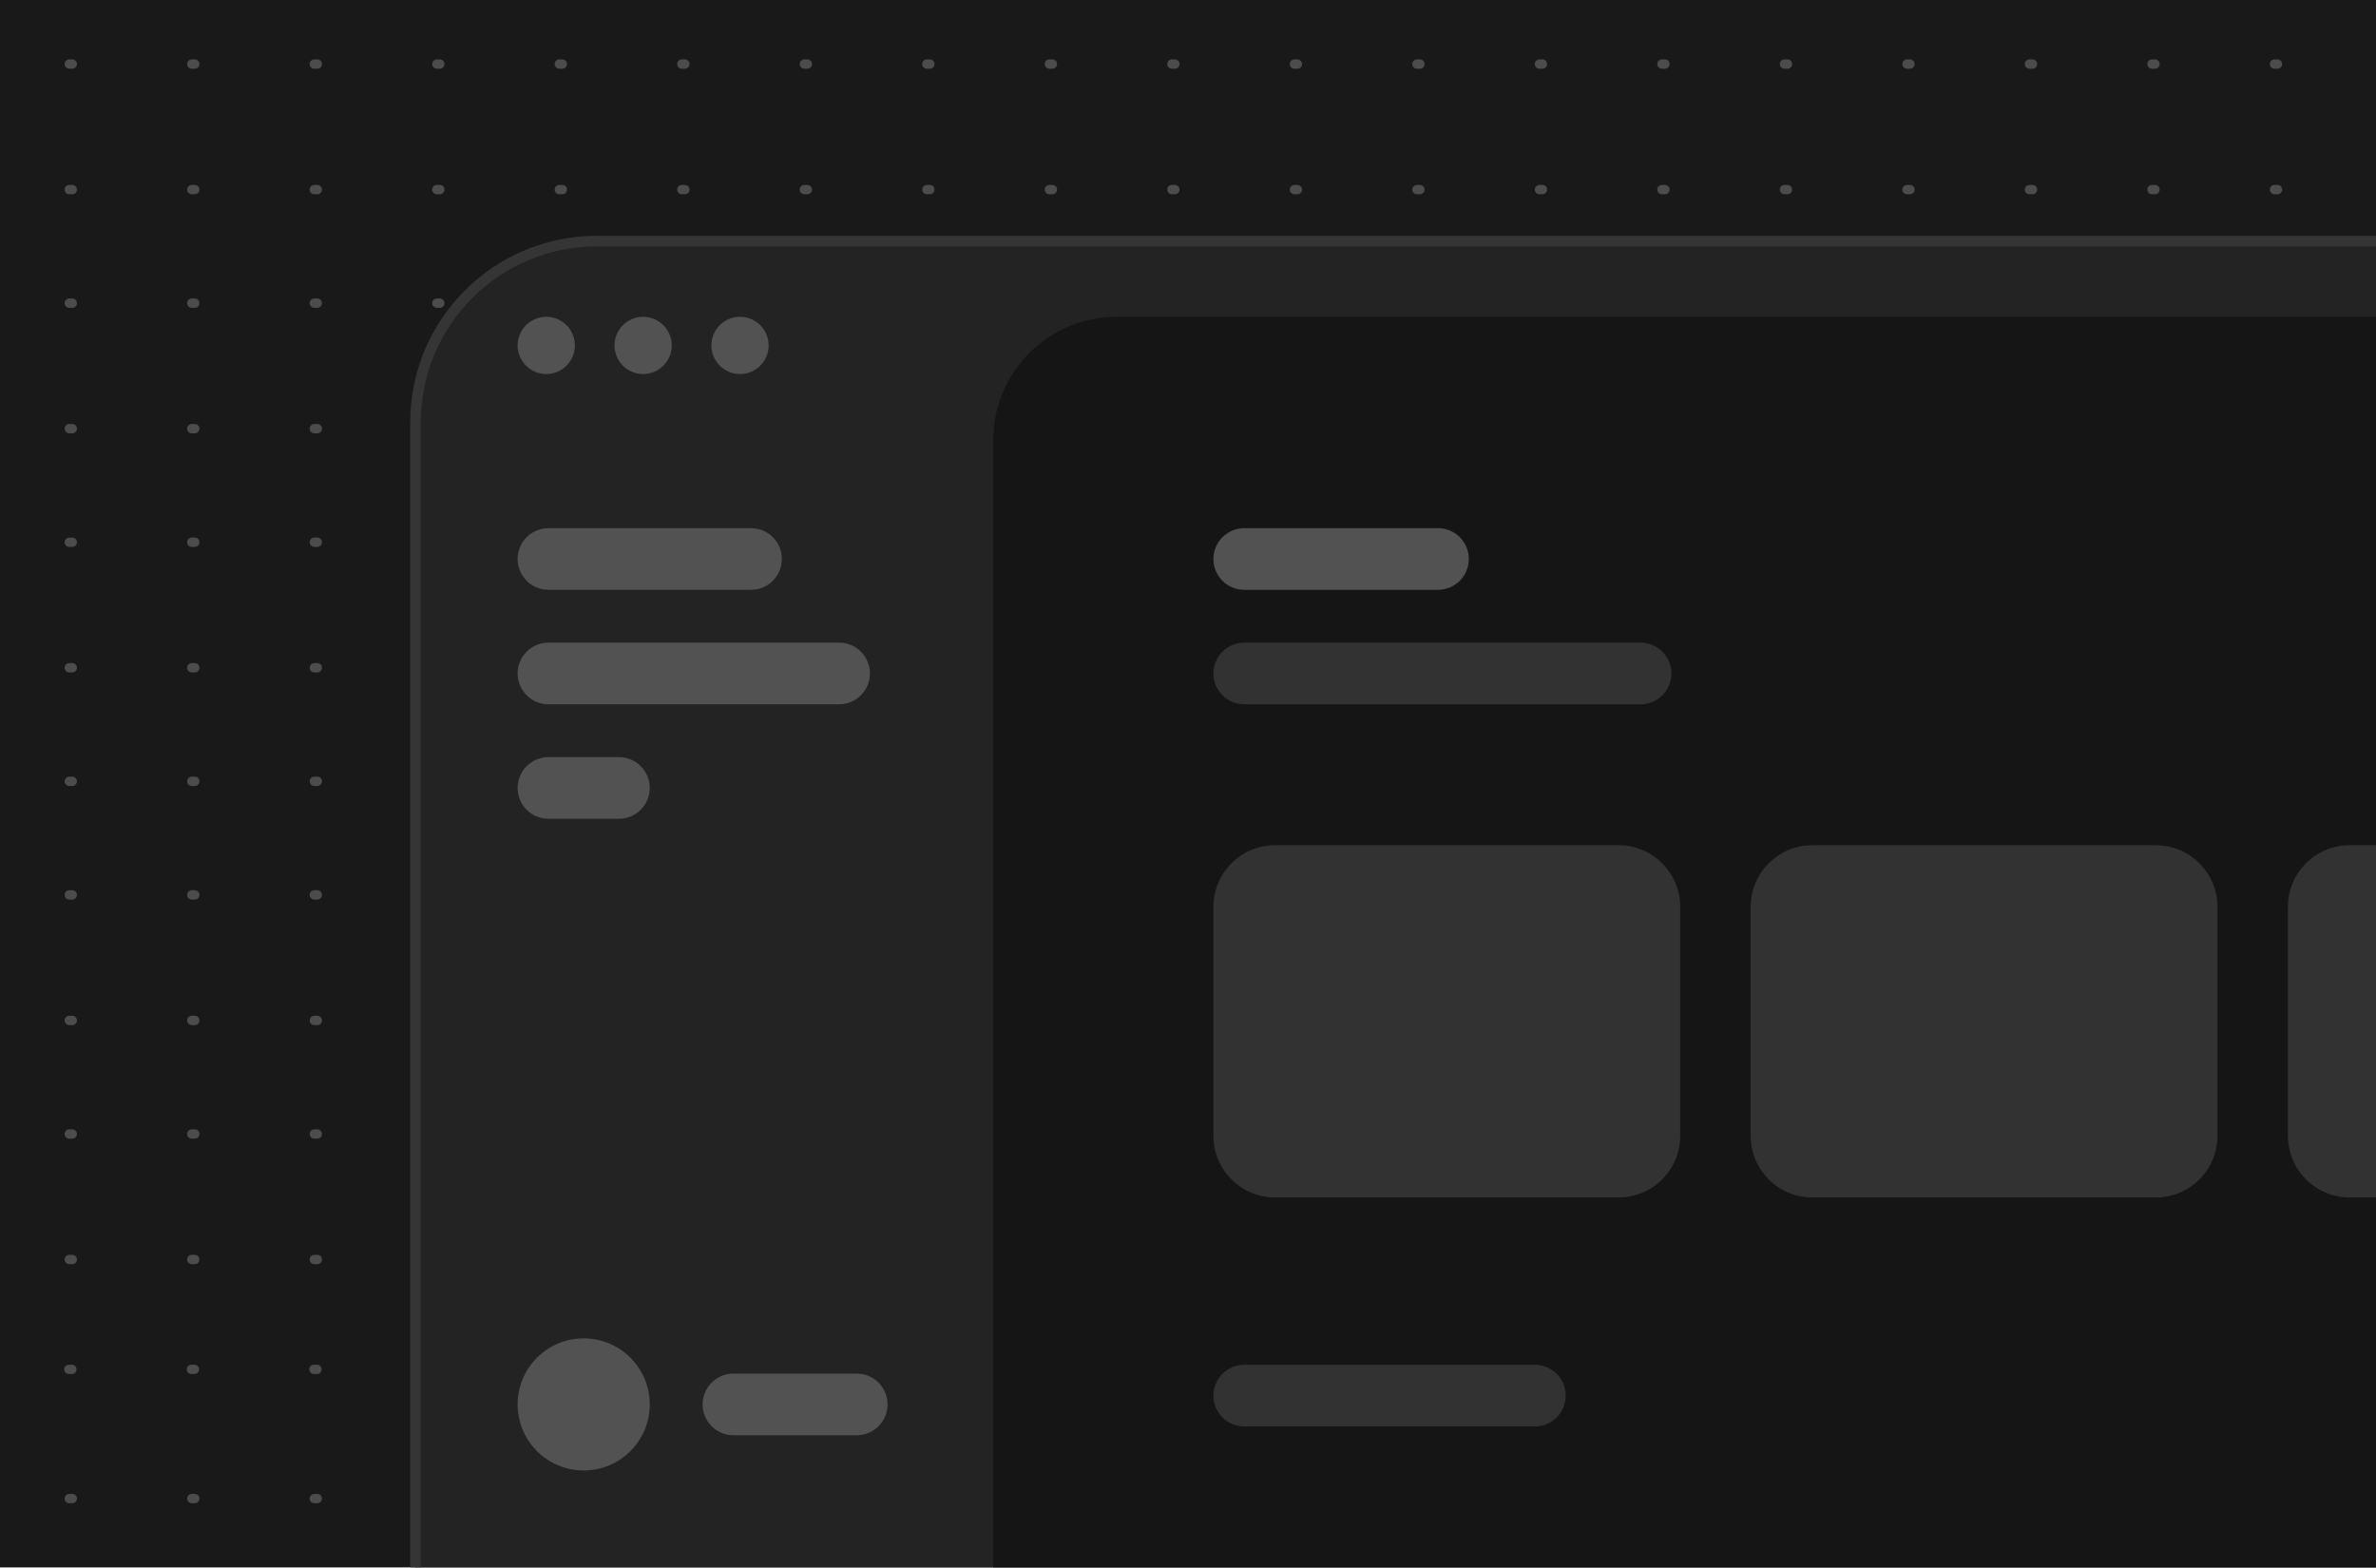
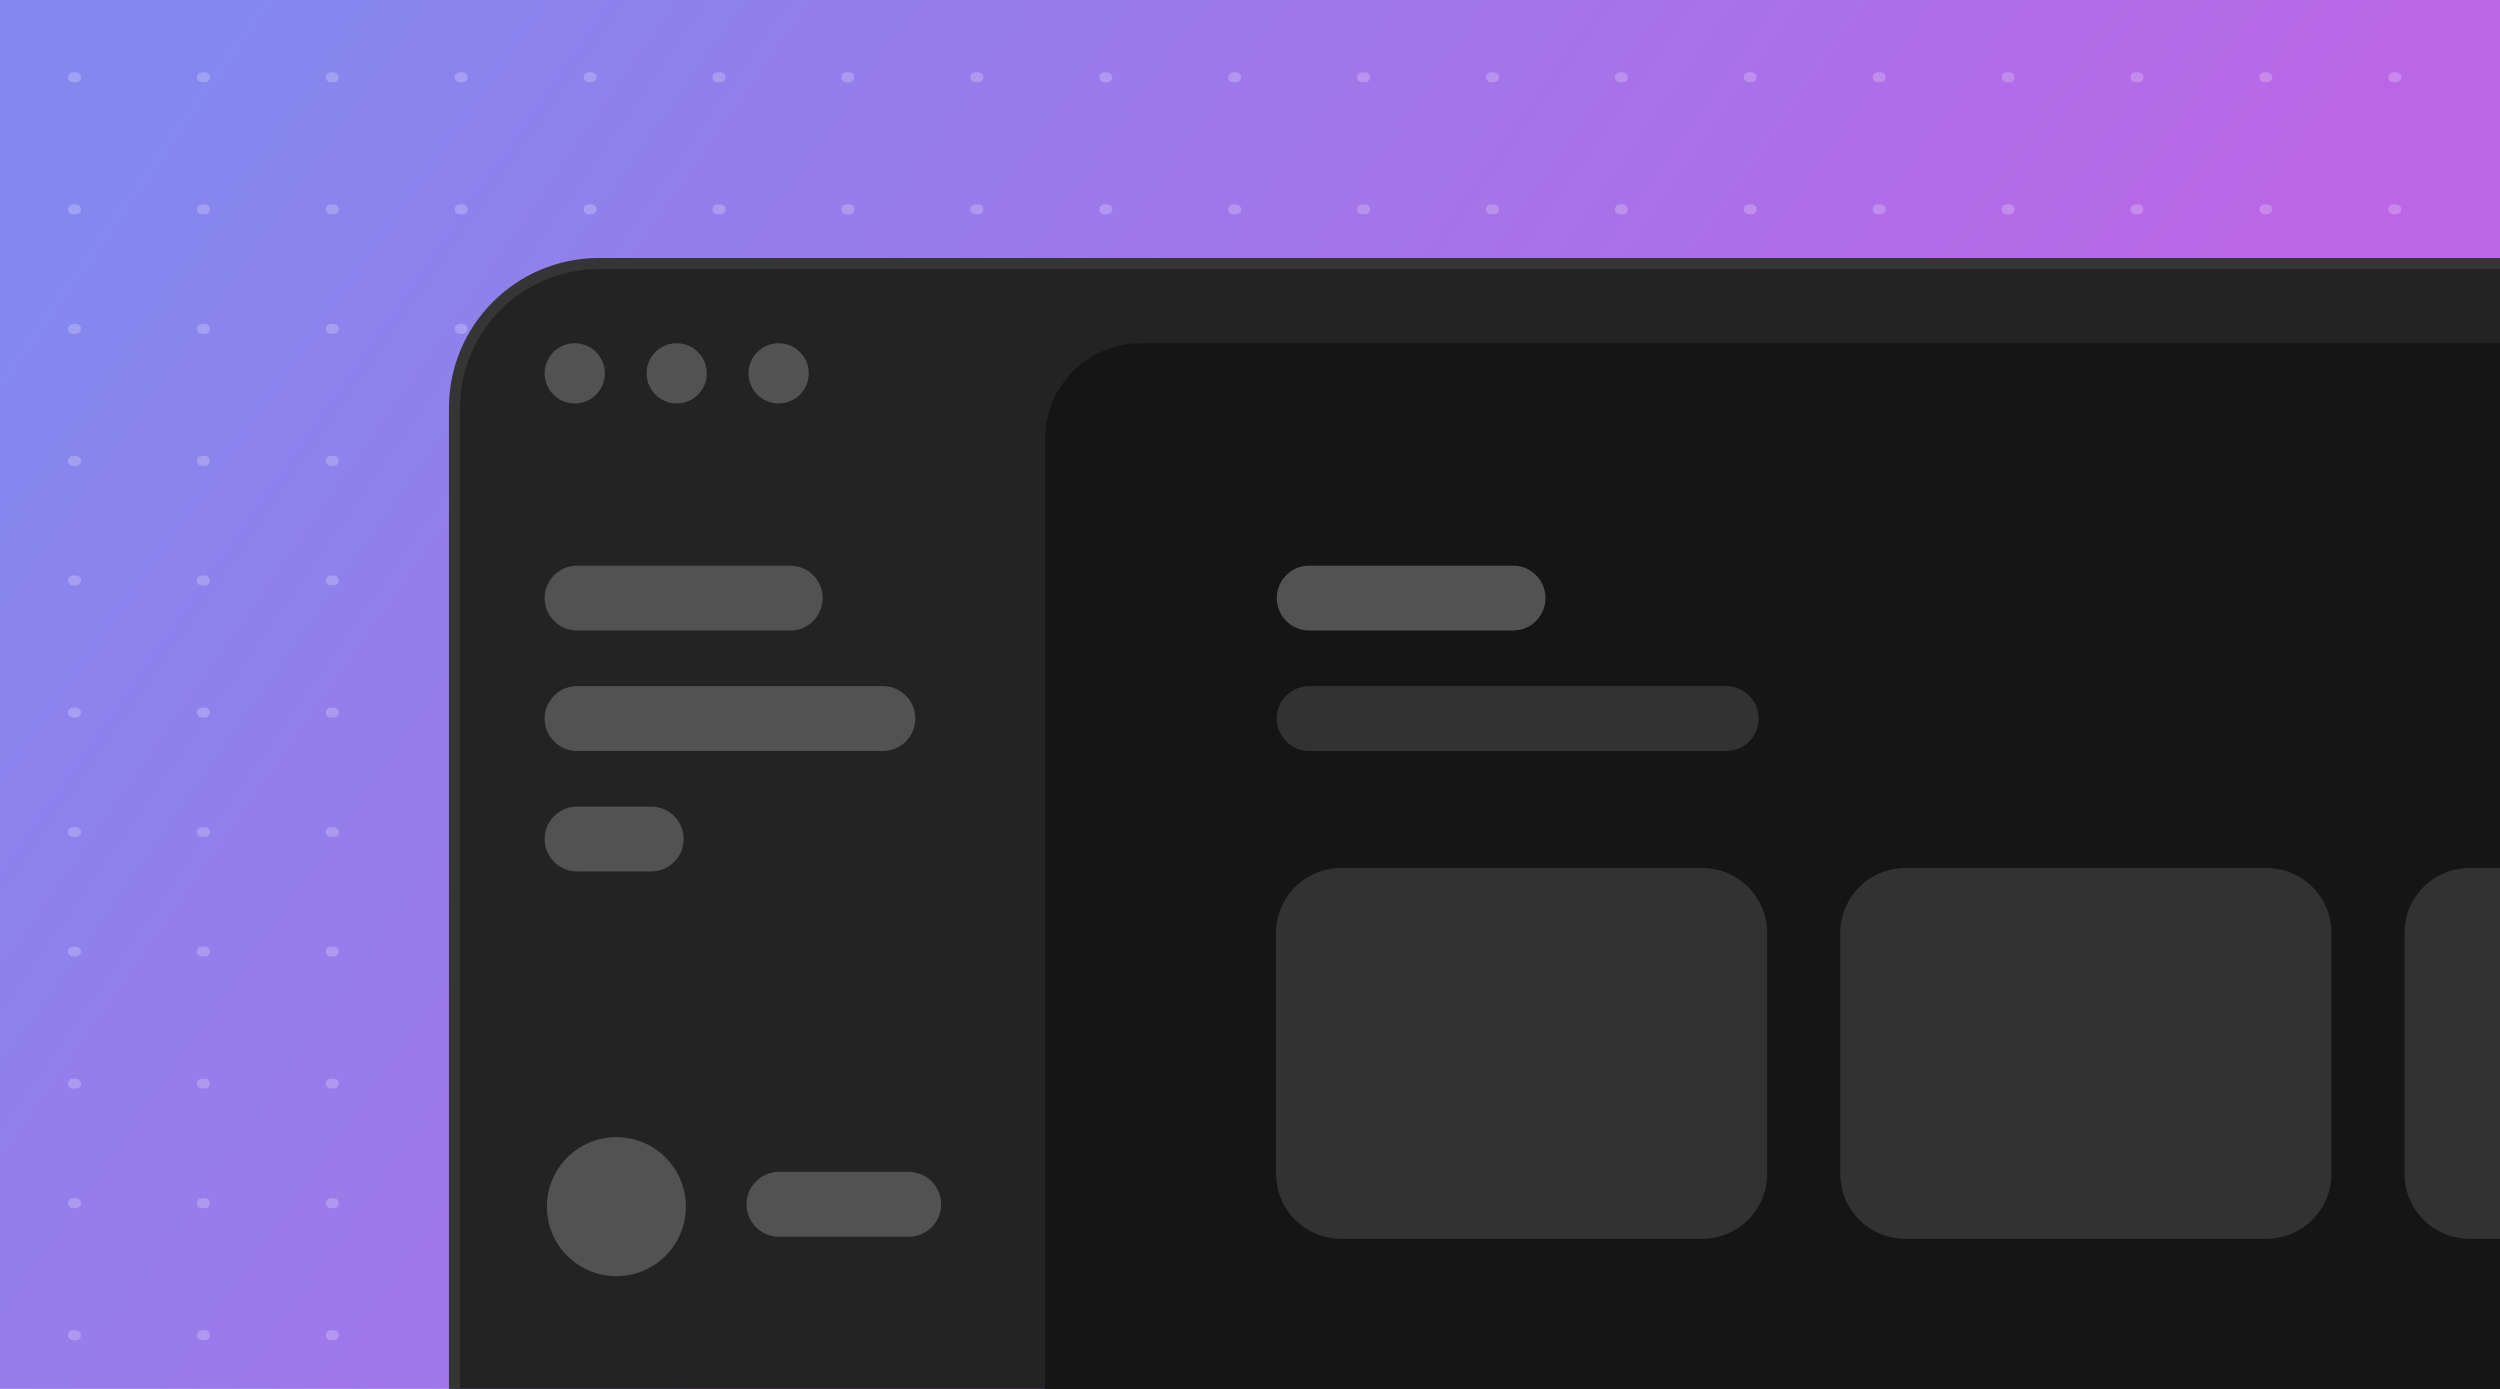
- <svg xmlns="http://www.w3.org/2000/svg" width="288" height="190" viewBox="0 0 288 190" fill="none">
-   <g clip-path="url(#clip0_285_404)">
-     <rect width="288" height="190" fill="#191919" />
-     <path opacity="0.22" d="M-51 7.767L291 7.767" stroke="white" stroke-width="1.135" stroke-linecap="round" stroke-linejoin="round" stroke-dasharray="0.36 14.49" />
-     <path opacity="0.22" d="M-51 22.983L291 22.983" stroke="white" stroke-width="1.135" stroke-linecap="round" stroke-linejoin="round" stroke-dasharray="0.36 14.49" />
-     <path opacity="0.22" d="M-51 36.75L291 36.75" stroke="white" stroke-width="1.135" stroke-linecap="round" stroke-linejoin="round" stroke-dasharray="0.36 14.49" />
-     <path opacity="0.22" d="M-51 51.966L291 51.966" stroke="white" stroke-width="1.135" stroke-linecap="round" stroke-linejoin="round" stroke-dasharray="0.36 14.49" />
-     <path opacity="0.22" d="M-51 65.733L291 65.733" stroke="white" stroke-width="1.135" stroke-linecap="round" stroke-linejoin="round" stroke-dasharray="0.36 14.49" />
-     <path opacity="0.22" d="M-51 80.949L291 80.949" stroke="white" stroke-width="1.135" stroke-linecap="round" stroke-linejoin="round" stroke-dasharray="0.36 14.49" />
-     <path opacity="0.22" d="M-51 94.716L291 94.716" stroke="white" stroke-width="1.135" stroke-linecap="round" stroke-linejoin="round" stroke-dasharray="0.36 14.49" />
-     <path opacity="0.22" d="M-51 108.483L291 108.483" stroke="white" stroke-width="1.135" stroke-linecap="round" stroke-linejoin="round" stroke-dasharray="0.36 14.49" />
-     <path opacity="0.22" d="M-51 123.699L291 123.699" stroke="white" stroke-width="1.135" stroke-linecap="round" stroke-linejoin="round" stroke-dasharray="0.36 14.49" />
-     <path opacity="0.22" d="M-51 137.466L291 137.466" stroke="white" stroke-width="1.135" stroke-linecap="round" stroke-linejoin="round" stroke-dasharray="0.36 14.49" />
-     <path opacity="0.22" d="M-51 152.682L291 152.682" stroke="white" stroke-width="1.135" stroke-linecap="round" stroke-linejoin="round" stroke-dasharray="0.36 14.49" />
-     <path opacity="0.22" d="M-6.5 166L246.5 166" stroke="white" stroke-width="1.135" stroke-linecap="round" stroke-linejoin="round" stroke-dasharray="0.36 14.49" />
-     <path opacity="0.22" d="M-51 181.665L291 181.665" stroke="white" stroke-width="1.135" stroke-linecap="round" stroke-linejoin="round" stroke-dasharray="0.36 14.49" />
-     <path d="M288.641 29.865V29.224H288H72.351C60.206 29.224 50.359 39.07 50.359 51.216V190V190.641H51H288H288.641V190V29.865Z" fill="#232323" stroke="#353535" stroke-width="1.281" />
-     <path d="M120.392 53.351C120.392 45.097 127.084 38.405 135.338 38.405H288V190H120.392V53.351Z" fill="#151515" />
-     <rect x="62.743" y="64.027" width="32.027" height="7.473" rx="3.736" fill="#535253" />
-     <rect x="62.743" y="77.905" width="42.703" height="7.473" rx="3.736" fill="#535253" />
-     <rect x="62.743" y="91.784" width="16.014" height="7.473" rx="3.736" fill="#535253" />
-     <rect x="147.081" y="77.905" width="55.514" height="7.473" rx="3.736" fill="#323232" />
-     <rect x="277.324" y="102.459" width="25.622" height="42.703" rx="7.473" fill="#323232" />
-     <rect x="212.203" y="102.459" width="56.581" height="42.703" rx="7.473" fill="#323232" />
-     <rect x="147.081" y="102.459" width="56.581" height="42.703" rx="7.473" fill="#323232" />
-     <rect x="147.081" y="165.446" width="42.703" height="7.473" rx="3.736" fill="#323232" />
-     <rect x="147.081" y="64.027" width="30.959" height="7.473" rx="3.736" fill="#535253" />
-     <rect x="62.743" y="162.243" width="16.014" height="16.014" rx="8.007" fill="#535253" />
-     <rect x="85.162" y="166.514" width="22.419" height="7.473" rx="3.736" fill="#535253" />
-     <rect x="86.23" y="38.405" width="6.939" height="6.939" rx="3.47" fill="#535253" />
-     <rect x="62.743" y="38.405" width="6.939" height="6.939" rx="3.47" fill="#535253" />
-     <rect x="74.486" y="38.405" width="6.939" height="6.939" rx="3.47" fill="#535253" />
+ <svg xmlns="http://www.w3.org/2000/svg" width="288" height="160" viewBox="0 0 288 160" fill="none">
+   <g clip-path="url(#clip0_314_16)">
+     <rect width="288" height="160" fill="url(#paint0_linear_314_16)" />
+     <path opacity="0.22" d="M-51 8.902L291 8.902" stroke="white" stroke-width="1.135" stroke-linecap="round" stroke-linejoin="round" stroke-dasharray="0.36 14.49" />
+     <path opacity="0.22" d="M-51 24.118L291 24.118" stroke="white" stroke-width="1.135" stroke-linecap="round" stroke-linejoin="round" stroke-dasharray="0.36 14.49" />
+     <path opacity="0.22" d="M-51 37.885L291 37.885" stroke="white" stroke-width="1.135" stroke-linecap="round" stroke-linejoin="round" stroke-dasharray="0.36 14.49" />
+     <path opacity="0.22" d="M-51 53.101L291 53.101" stroke="white" stroke-width="1.135" stroke-linecap="round" stroke-linejoin="round" stroke-dasharray="0.36 14.49" />
+     <path opacity="0.22" d="M-51 66.868L291 66.868" stroke="white" stroke-width="1.135" stroke-linecap="round" stroke-linejoin="round" stroke-dasharray="0.36 14.49" />
+     <path opacity="0.22" d="M-51 82.084L291 82.084" stroke="white" stroke-width="1.135" stroke-linecap="round" stroke-linejoin="round" stroke-dasharray="0.36 14.49" />
+     <path opacity="0.22" d="M-51 95.851L291 95.851" stroke="white" stroke-width="1.135" stroke-linecap="round" stroke-linejoin="round" stroke-dasharray="0.36 14.49" />
+     <path opacity="0.22" d="M-51 109.618L291 109.618" stroke="white" stroke-width="1.135" stroke-linecap="round" stroke-linejoin="round" stroke-dasharray="0.36 14.49" />
+     <path opacity="0.22" d="M-51 124.834L291 124.834" stroke="white" stroke-width="1.135" stroke-linecap="round" stroke-linejoin="round" stroke-dasharray="0.36 14.49" />
+     <path opacity="0.22" d="M-51 138.601L291 138.601" stroke="white" stroke-width="1.135" stroke-linecap="round" stroke-linejoin="round" stroke-dasharray="0.36 14.49" />
+     <path opacity="0.22" d="M-51 153.817L291 153.817" stroke="white" stroke-width="1.135" stroke-linecap="round" stroke-linejoin="round" stroke-dasharray="0.36 14.49" />
+     <path d="M290.641 31V30.36H290H69C59.81 30.36 52.359 37.81 52.359 47V191.135V191.776H53H290H290.641V191.135V31Z" fill="#232323" stroke="#353535" stroke-width="1.281" />
+     <path d="M120.392 50.541C120.392 44.465 125.317 39.541 131.392 39.541H288V191.135H120.392V50.541Z" fill="#151515" />
+     <rect x="62.743" y="65.162" width="32.027" height="7.473" rx="3.736" fill="#535253" />
+     <rect x="62.743" y="79.04" width="42.703" height="7.473" rx="3.736" fill="#535253" />
+     <rect x="62.743" y="92.919" width="16.014" height="7.473" rx="3.736" fill="#535253" />
+     <rect x="147.081" y="79.04" width="55.514" height="7.473" rx="3.736" fill="#323232" />
+     <rect x="277" y="100" width="25.622" height="42.703" rx="7.473" fill="#323232" />
+     <rect x="212" y="100" width="56.581" height="42.703" rx="7.473" fill="#323232" />
+     <rect x="147" y="100" width="56.581" height="42.703" rx="7.473" fill="#323232" />
+     <rect x="86" y="135" width="22.419" height="7.473" rx="3.736" fill="#535253" />
+     <rect x="147.081" y="65.162" width="30.959" height="7.473" rx="3.736" fill="#535253" />
+     <rect x="63" y="131" width="16.014" height="16.014" rx="8.007" fill="#535253" />
+     <rect x="86.23" y="39.541" width="6.939" height="6.939" rx="3.47" fill="#535253" />
+     <rect x="62.743" y="39.541" width="6.939" height="6.939" rx="3.47" fill="#535253" />
+     <rect x="74.486" y="39.541" width="6.939" height="6.939" rx="3.47" fill="#535253" />
  </g>
  <defs>
-     <clipPath id="clip0_285_404">
-       <rect width="288" height="190" fill="white" />
+     <linearGradient id="paint0_linear_314_16" x1="23" y1="7" x2="197.5" y2="129" gradientUnits="userSpaceOnUse">
+       <stop stop-color="#8488EE" />
+       <stop offset="1" stop-color="#BB66E5" />
+     </linearGradient>
+     <clipPath id="clip0_314_16">
+       <rect width="288" height="160" fill="white" />
    </clipPath>
  </defs>
</svg>
